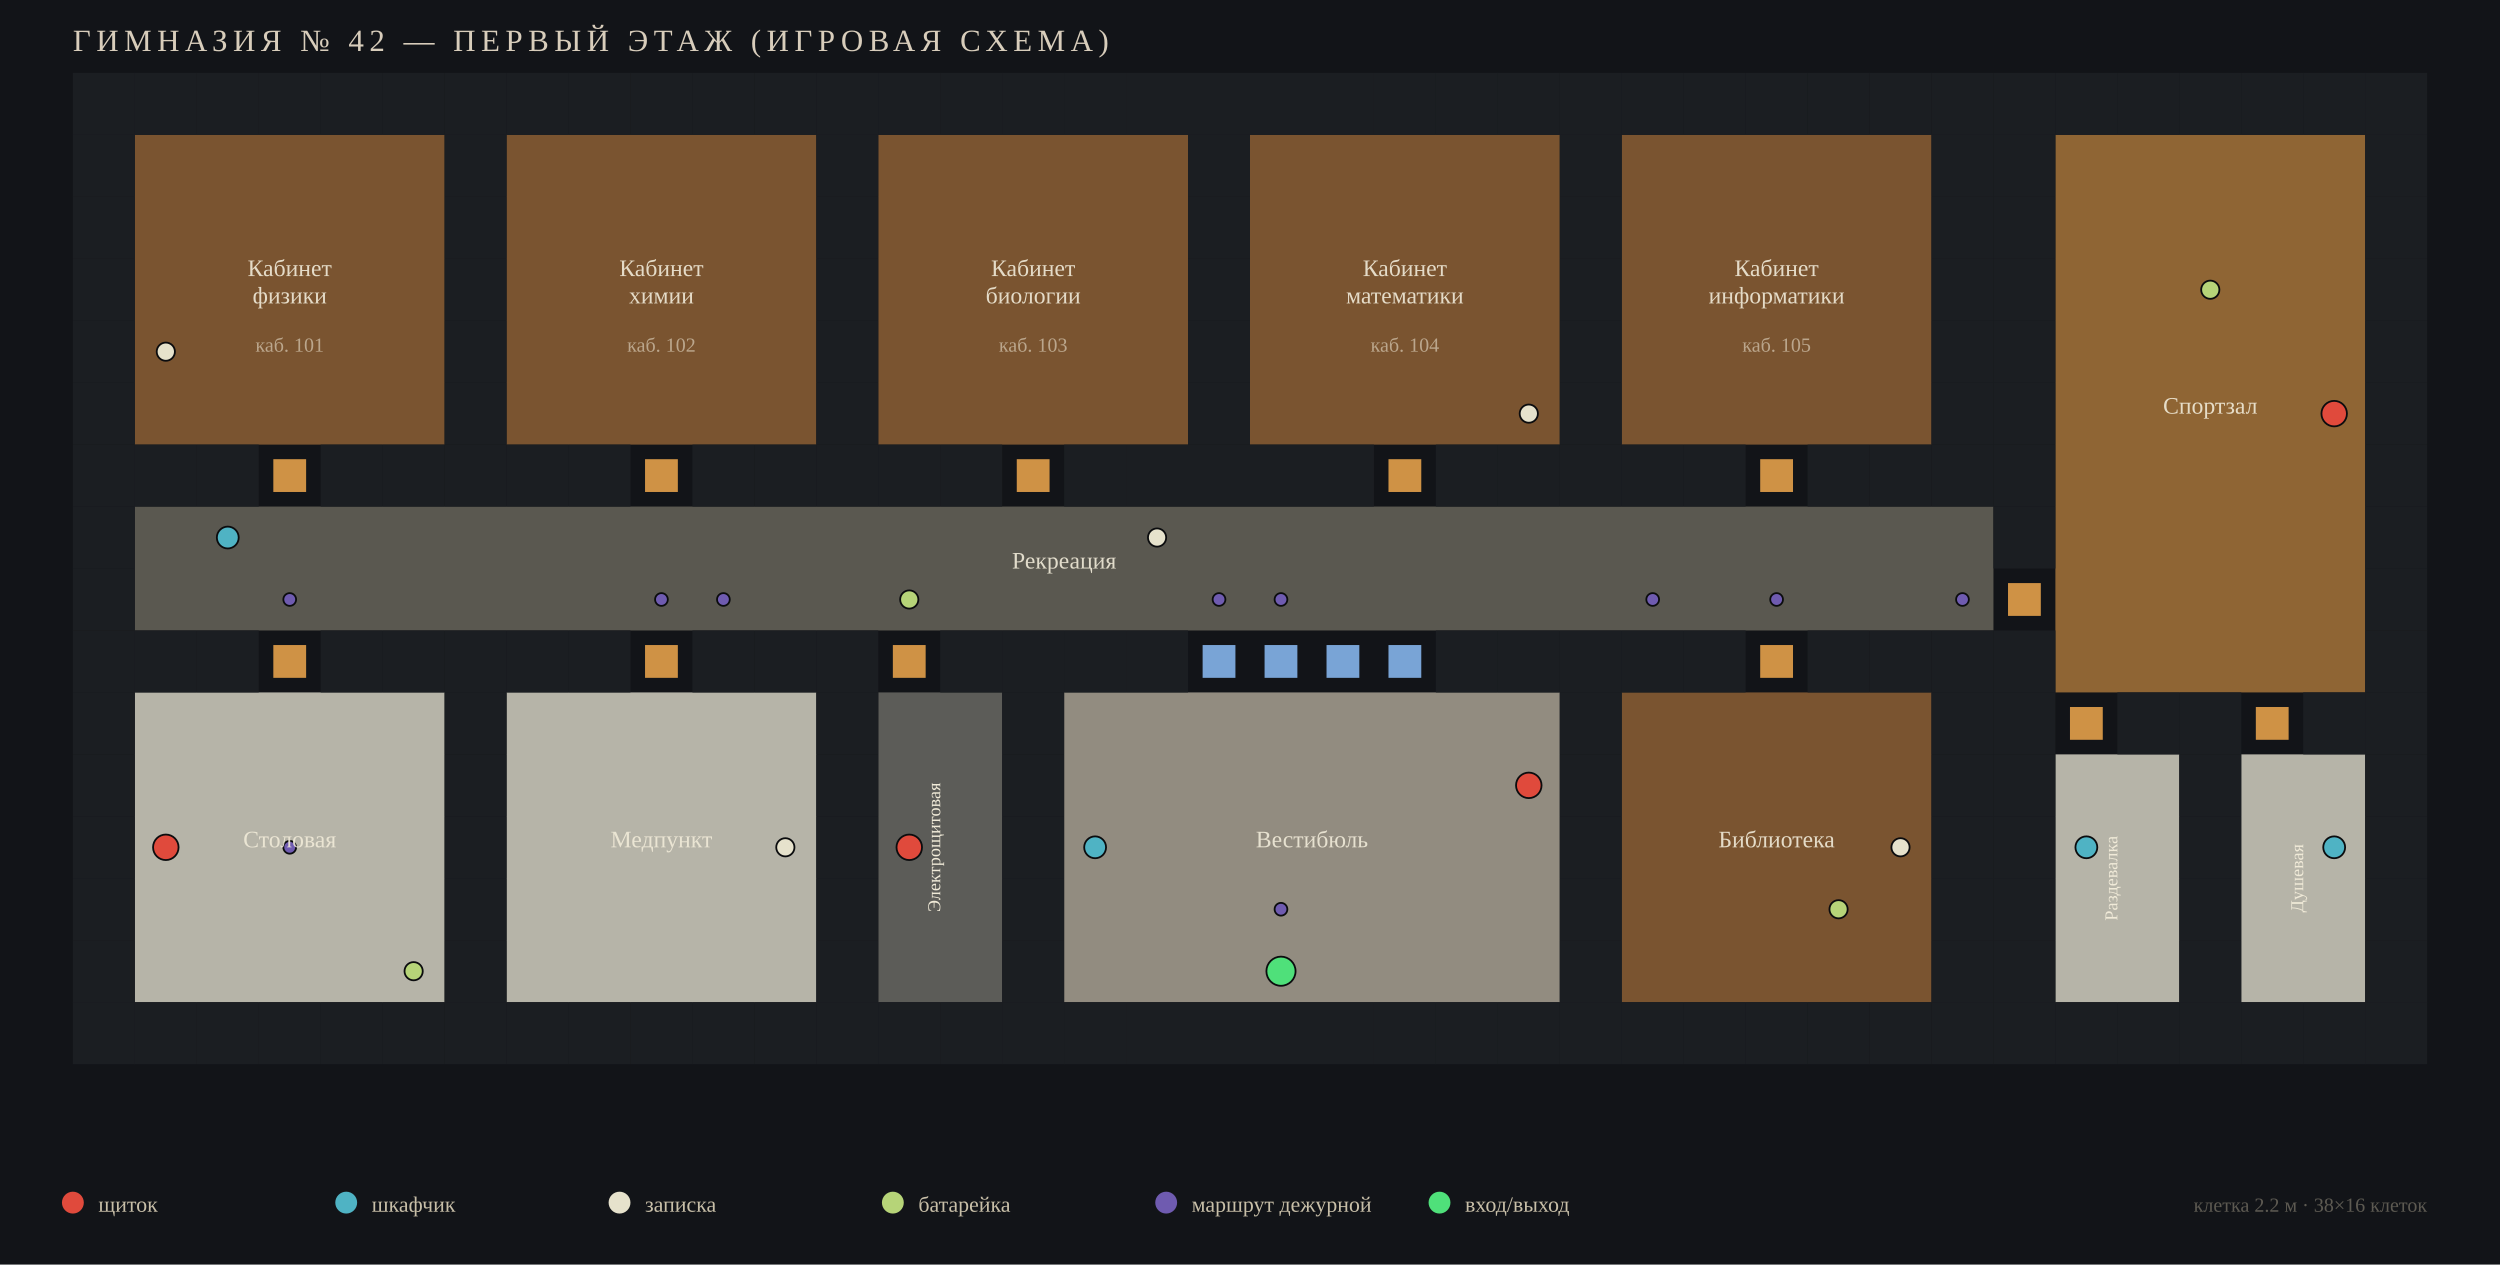
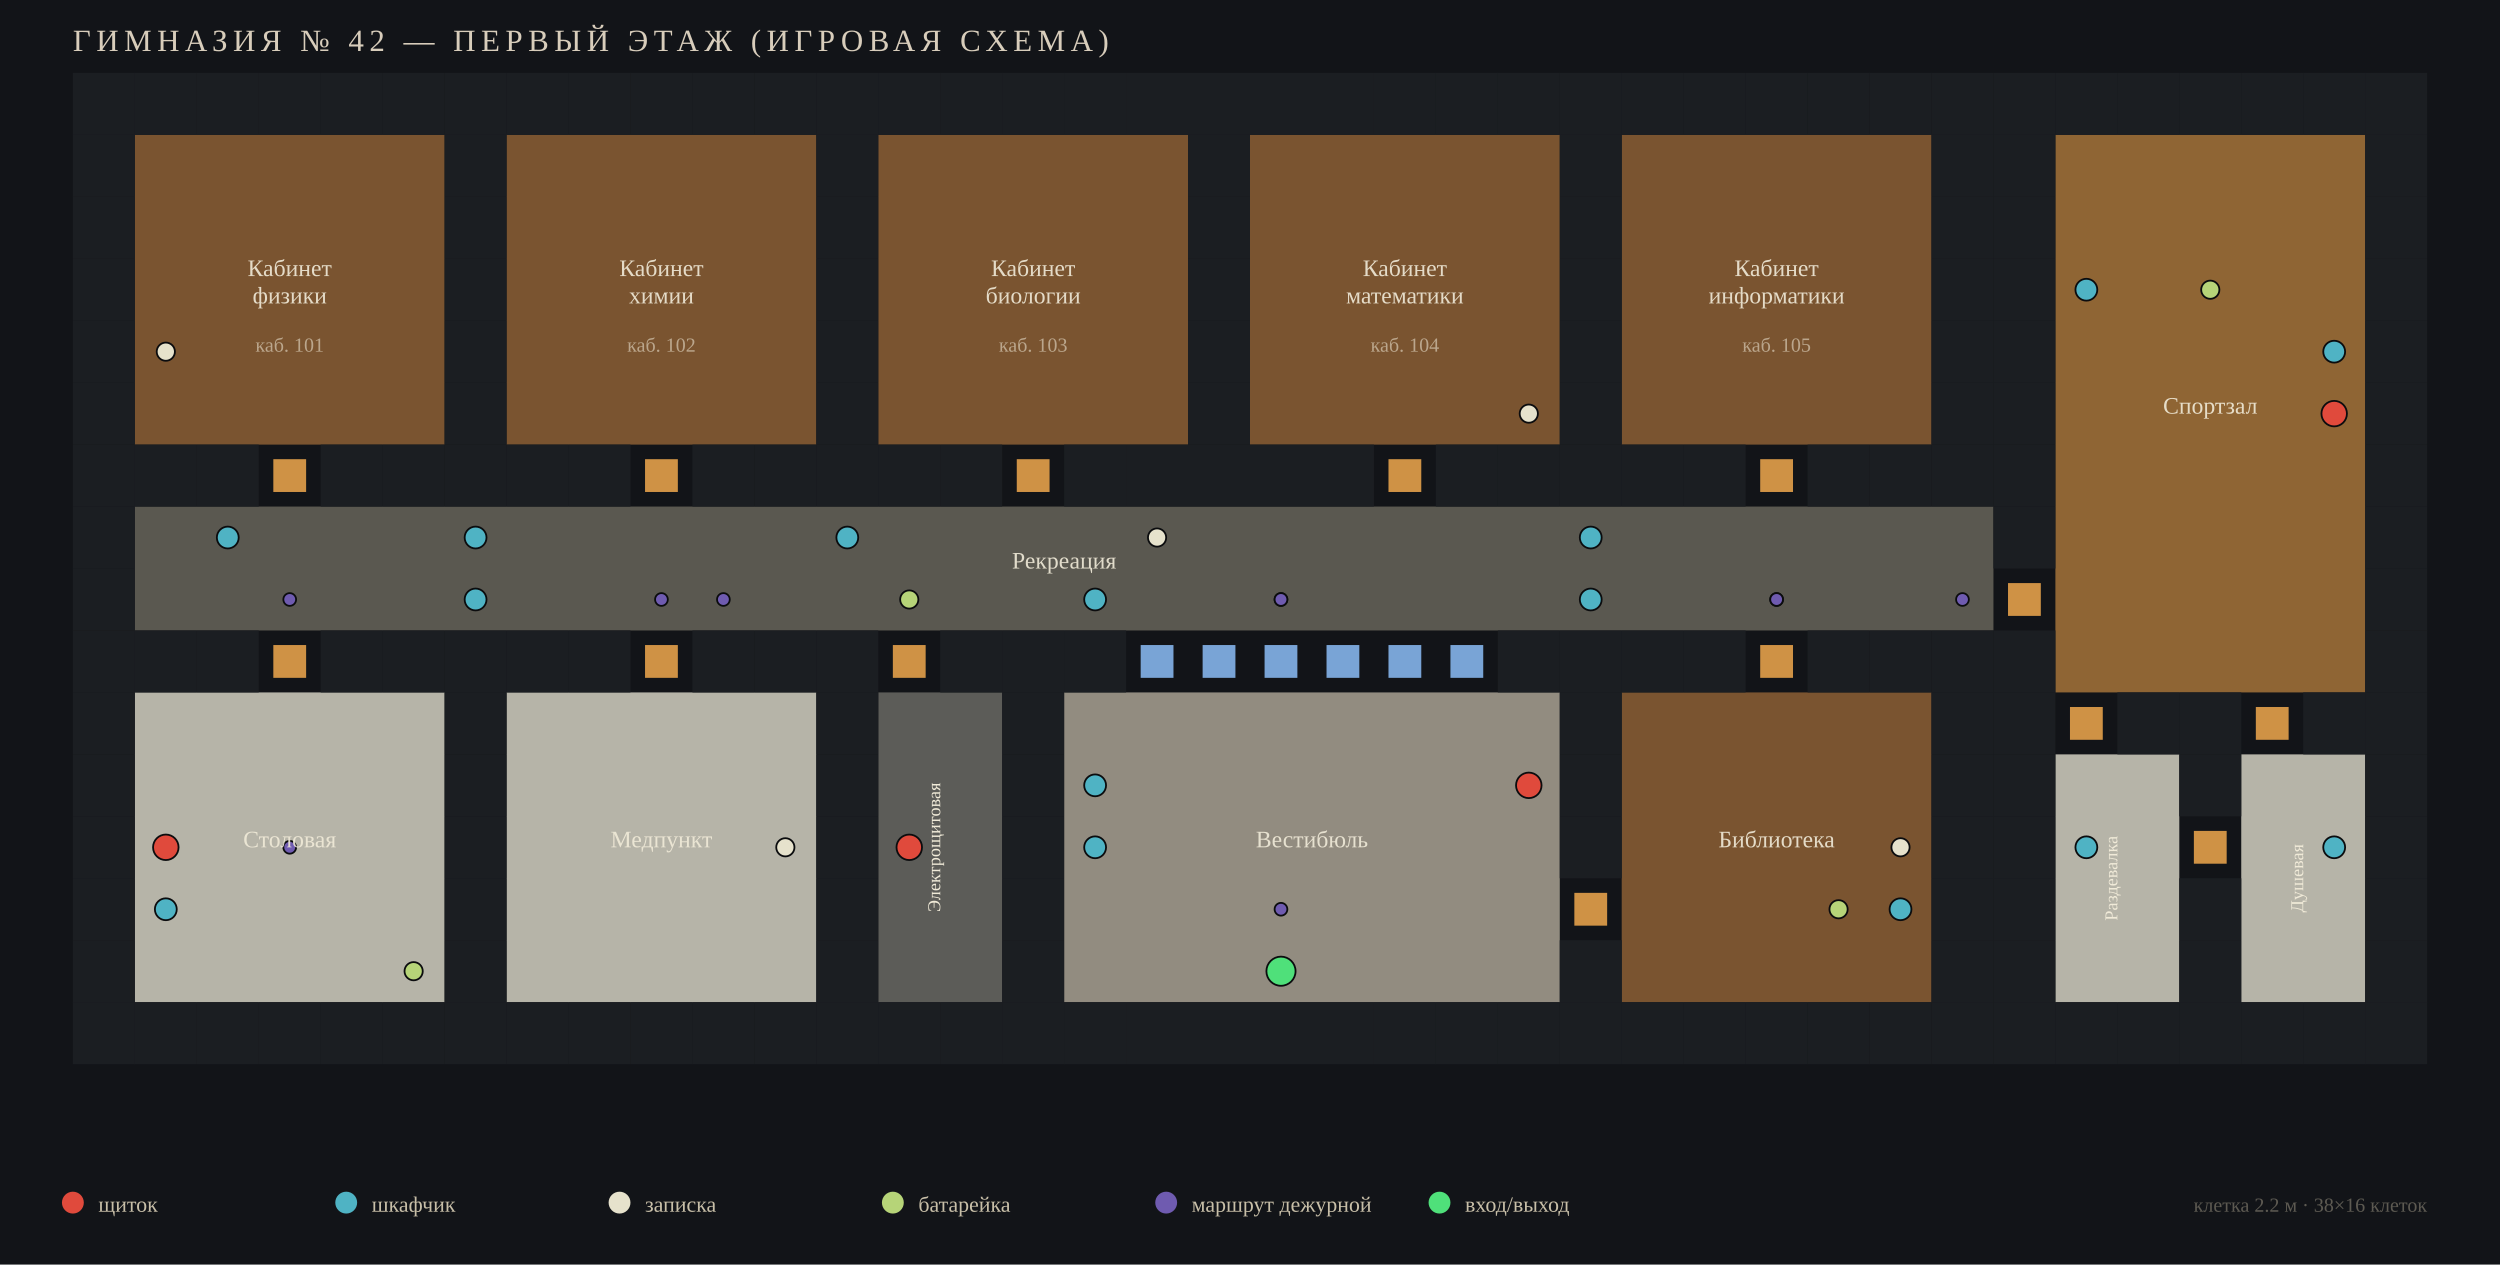
<svg xmlns="http://www.w3.org/2000/svg" width="1372" height="694" viewBox="0 0 1372 694" font-family="Georgia, 'Times New Roman', serif">
  <rect width="1372" height="694" fill="#121418" />
  <text x="40" y="28" fill="#d8cdbb" font-size="17" letter-spacing="3">ГИМНАЗИЯ № 42 — ПЕРВЫЙ ЭТАЖ (ИГРОВАЯ СХЕМА)</text>
  <rect x="74" y="278" width="1020" height="68" fill="#5a5850" />
  <rect x="584" y="380" width="272" height="170" fill="#928c80" />
  <rect x="74" y="74" width="170" height="170" fill="#7a5430" />
  <rect x="278" y="74" width="170" height="170" fill="#7a5430" />
  <rect x="482" y="74" width="170" height="170" fill="#7a5430" />
  <rect x="686" y="74" width="170" height="170" fill="#7a5430" />
  <rect x="890" y="74" width="170" height="170" fill="#7a5430" />
  <rect x="74" y="380" width="170" height="170" fill="#b6b4a8" />
  <rect x="278" y="380" width="170" height="170" fill="#b6b4a8" />
  <rect x="482" y="380" width="68" height="170" fill="#5c5c58" />
  <rect x="890" y="380" width="170" height="170" fill="#7a5430" />
  <rect x="1128" y="74" width="170" height="306" fill="#8f6534" />
  <rect x="1128" y="414" width="68" height="136" fill="#b6b4a8" />
  <rect x="1230" y="414" width="68" height="136" fill="#b6b4a8" />
  <rect x="40" y="40" width="34" height="34" fill="#1b1e22" />
  <rect x="74" y="40" width="34" height="34" fill="#1b1e22" />
  <rect x="108" y="40" width="34" height="34" fill="#1b1e22" />
  <rect x="142" y="40" width="34" height="34" fill="#1b1e22" />
  <rect x="176" y="40" width="34" height="34" fill="#1b1e22" />
  <rect x="210" y="40" width="34" height="34" fill="#1b1e22" />
  <rect x="244" y="40" width="34" height="34" fill="#1b1e22" />
  <rect x="278" y="40" width="34" height="34" fill="#1b1e22" />
  <rect x="312" y="40" width="34" height="34" fill="#1b1e22" />
  <rect x="346" y="40" width="34" height="34" fill="#1b1e22" />
  <rect x="380" y="40" width="34" height="34" fill="#1b1e22" />
  <rect x="414" y="40" width="34" height="34" fill="#1b1e22" />
  <rect x="448" y="40" width="34" height="34" fill="#1b1e22" />
  <rect x="482" y="40" width="34" height="34" fill="#1b1e22" />
  <rect x="516" y="40" width="34" height="34" fill="#1b1e22" />
  <rect x="550" y="40" width="34" height="34" fill="#1b1e22" />
  <rect x="584" y="40" width="34" height="34" fill="#1b1e22" />
  <rect x="618" y="40" width="34" height="34" fill="#1b1e22" />
  <rect x="652" y="40" width="34" height="34" fill="#1b1e22" />
  <rect x="686" y="40" width="34" height="34" fill="#1b1e22" />
  <rect x="720" y="40" width="34" height="34" fill="#1b1e22" />
  <rect x="754" y="40" width="34" height="34" fill="#1b1e22" />
  <rect x="788" y="40" width="34" height="34" fill="#1b1e22" />
  <rect x="822" y="40" width="34" height="34" fill="#1b1e22" />
  <rect x="856" y="40" width="34" height="34" fill="#1b1e22" />
  <rect x="890" y="40" width="34" height="34" fill="#1b1e22" />
  <rect x="924" y="40" width="34" height="34" fill="#1b1e22" />
  <rect x="958" y="40" width="34" height="34" fill="#1b1e22" />
  <rect x="992" y="40" width="34" height="34" fill="#1b1e22" />
  <rect x="1026" y="40" width="34" height="34" fill="#1b1e22" />
  <rect x="1060" y="40" width="34" height="34" fill="#1b1e22" />
  <rect x="1094" y="40" width="34" height="34" fill="#1b1e22" />
  <rect x="1128" y="40" width="34" height="34" fill="#1b1e22" />
  <rect x="1162" y="40" width="34" height="34" fill="#1b1e22" />
  <rect x="1196" y="40" width="34" height="34" fill="#1b1e22" />
  <rect x="1230" y="40" width="34" height="34" fill="#1b1e22" />
  <rect x="1264" y="40" width="34" height="34" fill="#1b1e22" />
  <rect x="1298" y="40" width="34" height="34" fill="#1b1e22" />
  <rect x="40" y="74" width="34" height="34" fill="#1b1e22" />
  <rect x="244" y="74" width="34" height="34" fill="#1b1e22" />
  <rect x="448" y="74" width="34" height="34" fill="#1b1e22" />
  <rect x="652" y="74" width="34" height="34" fill="#1b1e22" />
  <rect x="856" y="74" width="34" height="34" fill="#1b1e22" />
  <rect x="1060" y="74" width="34" height="34" fill="#1b1e22" />
  <rect x="1094" y="74" width="34" height="34" fill="#1b1e22" />
  <rect x="1298" y="74" width="34" height="34" fill="#1b1e22" />
  <rect x="40" y="108" width="34" height="34" fill="#1b1e22" />
  <rect x="244" y="108" width="34" height="34" fill="#1b1e22" />
  <rect x="448" y="108" width="34" height="34" fill="#1b1e22" />
  <rect x="652" y="108" width="34" height="34" fill="#1b1e22" />
  <rect x="856" y="108" width="34" height="34" fill="#1b1e22" />
  <rect x="1060" y="108" width="34" height="34" fill="#1b1e22" />
  <rect x="1094" y="108" width="34" height="34" fill="#1b1e22" />
  <rect x="1298" y="108" width="34" height="34" fill="#1b1e22" />
  <rect x="40" y="142" width="34" height="34" fill="#1b1e22" />
  <rect x="244" y="142" width="34" height="34" fill="#1b1e22" />
  <rect x="448" y="142" width="34" height="34" fill="#1b1e22" />
  <rect x="652" y="142" width="34" height="34" fill="#1b1e22" />
  <rect x="856" y="142" width="34" height="34" fill="#1b1e22" />
  <rect x="1060" y="142" width="34" height="34" fill="#1b1e22" />
  <rect x="1094" y="142" width="34" height="34" fill="#1b1e22" />
  <rect x="1298" y="142" width="34" height="34" fill="#1b1e22" />
  <rect x="40" y="176" width="34" height="34" fill="#1b1e22" />
  <rect x="244" y="176" width="34" height="34" fill="#1b1e22" />
  <rect x="448" y="176" width="34" height="34" fill="#1b1e22" />
  <rect x="652" y="176" width="34" height="34" fill="#1b1e22" />
  <rect x="856" y="176" width="34" height="34" fill="#1b1e22" />
  <rect x="1060" y="176" width="34" height="34" fill="#1b1e22" />
  <rect x="1094" y="176" width="34" height="34" fill="#1b1e22" />
  <rect x="1298" y="176" width="34" height="34" fill="#1b1e22" />
  <rect x="40" y="210" width="34" height="34" fill="#1b1e22" />
  <rect x="244" y="210" width="34" height="34" fill="#1b1e22" />
  <rect x="448" y="210" width="34" height="34" fill="#1b1e22" />
  <rect x="652" y="210" width="34" height="34" fill="#1b1e22" />
  <rect x="856" y="210" width="34" height="34" fill="#1b1e22" />
  <rect x="1060" y="210" width="34" height="34" fill="#1b1e22" />
  <rect x="1094" y="210" width="34" height="34" fill="#1b1e22" />
  <rect x="1298" y="210" width="34" height="34" fill="#1b1e22" />
  <rect x="40" y="244" width="34" height="34" fill="#1b1e22" />
  <rect x="74" y="244" width="34" height="34" fill="#1b1e22" />
  <rect x="108" y="244" width="34" height="34" fill="#1b1e22" />
  <rect x="176" y="244" width="34" height="34" fill="#1b1e22" />
  <rect x="210" y="244" width="34" height="34" fill="#1b1e22" />
  <rect x="244" y="244" width="34" height="34" fill="#1b1e22" />
  <rect x="278" y="244" width="34" height="34" fill="#1b1e22" />
  <rect x="312" y="244" width="34" height="34" fill="#1b1e22" />
  <rect x="380" y="244" width="34" height="34" fill="#1b1e22" />
  <rect x="414" y="244" width="34" height="34" fill="#1b1e22" />
  <rect x="448" y="244" width="34" height="34" fill="#1b1e22" />
  <rect x="482" y="244" width="34" height="34" fill="#1b1e22" />
  <rect x="516" y="244" width="34" height="34" fill="#1b1e22" />
  <rect x="584" y="244" width="34" height="34" fill="#1b1e22" />
  <rect x="618" y="244" width="34" height="34" fill="#1b1e22" />
  <rect x="652" y="244" width="34" height="34" fill="#1b1e22" />
  <rect x="686" y="244" width="34" height="34" fill="#1b1e22" />
  <rect x="720" y="244" width="34" height="34" fill="#1b1e22" />
  <rect x="788" y="244" width="34" height="34" fill="#1b1e22" />
  <rect x="822" y="244" width="34" height="34" fill="#1b1e22" />
  <rect x="856" y="244" width="34" height="34" fill="#1b1e22" />
  <rect x="890" y="244" width="34" height="34" fill="#1b1e22" />
  <rect x="924" y="244" width="34" height="34" fill="#1b1e22" />
  <rect x="992" y="244" width="34" height="34" fill="#1b1e22" />
  <rect x="1026" y="244" width="34" height="34" fill="#1b1e22" />
  <rect x="1060" y="244" width="34" height="34" fill="#1b1e22" />
  <rect x="1094" y="244" width="34" height="34" fill="#1b1e22" />
  <rect x="1298" y="244" width="34" height="34" fill="#1b1e22" />
  <rect x="40" y="278" width="34" height="34" fill="#1b1e22" />
  <rect x="1094" y="278" width="34" height="34" fill="#1b1e22" />
  <rect x="1298" y="278" width="34" height="34" fill="#1b1e22" />
  <rect x="40" y="312" width="34" height="34" fill="#1b1e22" />
  <rect x="1298" y="312" width="34" height="34" fill="#1b1e22" />
  <rect x="40" y="346" width="34" height="34" fill="#1b1e22" />
  <rect x="74" y="346" width="34" height="34" fill="#1b1e22" />
  <rect x="108" y="346" width="34" height="34" fill="#1b1e22" />
  <rect x="176" y="346" width="34" height="34" fill="#1b1e22" />
  <rect x="210" y="346" width="34" height="34" fill="#1b1e22" />
  <rect x="244" y="346" width="34" height="34" fill="#1b1e22" />
  <rect x="278" y="346" width="34" height="34" fill="#1b1e22" />
  <rect x="312" y="346" width="34" height="34" fill="#1b1e22" />
  <rect x="380" y="346" width="34" height="34" fill="#1b1e22" />
  <rect x="414" y="346" width="34" height="34" fill="#1b1e22" />
  <rect x="448" y="346" width="34" height="34" fill="#1b1e22" />
  <rect x="516" y="346" width="34" height="34" fill="#1b1e22" />
  <rect x="550" y="346" width="34" height="34" fill="#1b1e22" />
  <rect x="584" y="346" width="34" height="34" fill="#1b1e22" />
-   <rect x="618" y="346" width="34" height="34" fill="#1b1e22" />
-   <rect x="788" y="346" width="34" height="34" fill="#1b1e22" />
  <rect x="822" y="346" width="34" height="34" fill="#1b1e22" />
  <rect x="856" y="346" width="34" height="34" fill="#1b1e22" />
  <rect x="890" y="346" width="34" height="34" fill="#1b1e22" />
  <rect x="924" y="346" width="34" height="34" fill="#1b1e22" />
  <rect x="992" y="346" width="34" height="34" fill="#1b1e22" />
  <rect x="1026" y="346" width="34" height="34" fill="#1b1e22" />
  <rect x="1060" y="346" width="34" height="34" fill="#1b1e22" />
  <rect x="1094" y="346" width="34" height="34" fill="#1b1e22" />
  <rect x="1298" y="346" width="34" height="34" fill="#1b1e22" />
  <rect x="40" y="380" width="34" height="34" fill="#1b1e22" />
  <rect x="244" y="380" width="34" height="34" fill="#1b1e22" />
  <rect x="448" y="380" width="34" height="34" fill="#1b1e22" />
  <rect x="550" y="380" width="34" height="34" fill="#1b1e22" />
  <rect x="856" y="380" width="34" height="34" fill="#1b1e22" />
  <rect x="1060" y="380" width="34" height="34" fill="#1b1e22" />
  <rect x="1094" y="380" width="34" height="34" fill="#1b1e22" />
  <rect x="1162" y="380" width="34" height="34" fill="#1b1e22" />
  <rect x="1196" y="380" width="34" height="34" fill="#1b1e22" />
  <rect x="1264" y="380" width="34" height="34" fill="#1b1e22" />
  <rect x="1298" y="380" width="34" height="34" fill="#1b1e22" />
  <rect x="40" y="414" width="34" height="34" fill="#1b1e22" />
  <rect x="244" y="414" width="34" height="34" fill="#1b1e22" />
  <rect x="448" y="414" width="34" height="34" fill="#1b1e22" />
  <rect x="550" y="414" width="34" height="34" fill="#1b1e22" />
  <rect x="856" y="414" width="34" height="34" fill="#1b1e22" />
  <rect x="1060" y="414" width="34" height="34" fill="#1b1e22" />
  <rect x="1094" y="414" width="34" height="34" fill="#1b1e22" />
  <rect x="1196" y="414" width="34" height="34" fill="#1b1e22" />
  <rect x="1298" y="414" width="34" height="34" fill="#1b1e22" />
  <rect x="40" y="448" width="34" height="34" fill="#1b1e22" />
  <rect x="244" y="448" width="34" height="34" fill="#1b1e22" />
  <rect x="448" y="448" width="34" height="34" fill="#1b1e22" />
  <rect x="550" y="448" width="34" height="34" fill="#1b1e22" />
  <rect x="856" y="448" width="34" height="34" fill="#1b1e22" />
  <rect x="1060" y="448" width="34" height="34" fill="#1b1e22" />
  <rect x="1094" y="448" width="34" height="34" fill="#1b1e22" />
-   <rect x="1196" y="448" width="34" height="34" fill="#1b1e22" />
  <rect x="1298" y="448" width="34" height="34" fill="#1b1e22" />
  <rect x="40" y="482" width="34" height="34" fill="#1b1e22" />
  <rect x="244" y="482" width="34" height="34" fill="#1b1e22" />
  <rect x="448" y="482" width="34" height="34" fill="#1b1e22" />
  <rect x="550" y="482" width="34" height="34" fill="#1b1e22" />
-   <rect x="856" y="482" width="34" height="34" fill="#1b1e22" />
  <rect x="1060" y="482" width="34" height="34" fill="#1b1e22" />
  <rect x="1094" y="482" width="34" height="34" fill="#1b1e22" />
  <rect x="1196" y="482" width="34" height="34" fill="#1b1e22" />
  <rect x="1298" y="482" width="34" height="34" fill="#1b1e22" />
  <rect x="40" y="516" width="34" height="34" fill="#1b1e22" />
  <rect x="244" y="516" width="34" height="34" fill="#1b1e22" />
  <rect x="448" y="516" width="34" height="34" fill="#1b1e22" />
  <rect x="550" y="516" width="34" height="34" fill="#1b1e22" />
  <rect x="856" y="516" width="34" height="34" fill="#1b1e22" />
  <rect x="1060" y="516" width="34" height="34" fill="#1b1e22" />
  <rect x="1094" y="516" width="34" height="34" fill="#1b1e22" />
  <rect x="1196" y="516" width="34" height="34" fill="#1b1e22" />
  <rect x="1298" y="516" width="34" height="34" fill="#1b1e22" />
  <rect x="40" y="550" width="34" height="34" fill="#1b1e22" />
  <rect x="74" y="550" width="34" height="34" fill="#1b1e22" />
  <rect x="108" y="550" width="34" height="34" fill="#1b1e22" />
  <rect x="142" y="550" width="34" height="34" fill="#1b1e22" />
  <rect x="176" y="550" width="34" height="34" fill="#1b1e22" />
  <rect x="210" y="550" width="34" height="34" fill="#1b1e22" />
  <rect x="244" y="550" width="34" height="34" fill="#1b1e22" />
  <rect x="278" y="550" width="34" height="34" fill="#1b1e22" />
  <rect x="312" y="550" width="34" height="34" fill="#1b1e22" />
  <rect x="346" y="550" width="34" height="34" fill="#1b1e22" />
  <rect x="380" y="550" width="34" height="34" fill="#1b1e22" />
  <rect x="414" y="550" width="34" height="34" fill="#1b1e22" />
  <rect x="448" y="550" width="34" height="34" fill="#1b1e22" />
  <rect x="482" y="550" width="34" height="34" fill="#1b1e22" />
  <rect x="516" y="550" width="34" height="34" fill="#1b1e22" />
  <rect x="550" y="550" width="34" height="34" fill="#1b1e22" />
  <rect x="584" y="550" width="34" height="34" fill="#1b1e22" />
  <rect x="618" y="550" width="34" height="34" fill="#1b1e22" />
  <rect x="652" y="550" width="34" height="34" fill="#1b1e22" />
  <rect x="686" y="550" width="34" height="34" fill="#1b1e22" />
  <rect x="720" y="550" width="34" height="34" fill="#1b1e22" />
  <rect x="754" y="550" width="34" height="34" fill="#1b1e22" />
  <rect x="788" y="550" width="34" height="34" fill="#1b1e22" />
  <rect x="822" y="550" width="34" height="34" fill="#1b1e22" />
  <rect x="856" y="550" width="34" height="34" fill="#1b1e22" />
  <rect x="890" y="550" width="34" height="34" fill="#1b1e22" />
  <rect x="924" y="550" width="34" height="34" fill="#1b1e22" />
  <rect x="958" y="550" width="34" height="34" fill="#1b1e22" />
  <rect x="992" y="550" width="34" height="34" fill="#1b1e22" />
  <rect x="1026" y="550" width="34" height="34" fill="#1b1e22" />
  <rect x="1060" y="550" width="34" height="34" fill="#1b1e22" />
  <rect x="1094" y="550" width="34" height="34" fill="#1b1e22" />
  <rect x="1128" y="550" width="34" height="34" fill="#1b1e22" />
  <rect x="1162" y="550" width="34" height="34" fill="#1b1e22" />
  <rect x="1196" y="550" width="34" height="34" fill="#1b1e22" />
  <rect x="1230" y="550" width="34" height="34" fill="#1b1e22" />
  <rect x="1264" y="550" width="34" height="34" fill="#1b1e22" />
  <rect x="1298" y="550" width="34" height="34" fill="#1b1e22" />
  <rect x="150" y="252" width="18" height="18" fill="#cf9245" />
  <rect x="354" y="252" width="18" height="18" fill="#cf9245" />
  <rect x="558" y="252" width="18" height="18" fill="#cf9245" />
  <rect x="762" y="252" width="18" height="18" fill="#cf9245" />
  <rect x="966" y="252" width="18" height="18" fill="#cf9245" />
  <rect x="150" y="354" width="18" height="18" fill="#cf9245" />
  <rect x="354" y="354" width="18" height="18" fill="#cf9245" />
  <rect x="490" y="354" width="18" height="18" fill="#cf9245" />
  <rect x="966" y="354" width="18" height="18" fill="#cf9245" />
  <rect x="1102" y="320" width="18" height="18" fill="#cf9245" />
+   <rect x="864" y="490" width="18" height="18" fill="#cf9245" />
+   <rect x="1204" y="456" width="18" height="18" fill="#cf9245" />
  <rect x="1136" y="388" width="18" height="18" fill="#cf9245" />
  <rect x="1238" y="388" width="18" height="18" fill="#cf9245" />
+   <rect x="626" y="354" width="18" height="18" fill="#79a4d6" />
  <rect x="660" y="354" width="18" height="18" fill="#79a4d6" />
  <rect x="694" y="354" width="18" height="18" fill="#79a4d6" />
  <rect x="728" y="354" width="18" height="18" fill="#79a4d6" />
  <rect x="762" y="354" width="18" height="18" fill="#79a4d6" />
-   <circle cx="907" cy="329" r="3.5" fill="#6f5bb0" stroke="#0b0c0e" stroke-width="1" />
-   <circle cx="669" cy="329" r="3.5" fill="#6f5bb0" stroke="#0b0c0e" stroke-width="1" />
-   <circle cx="397" cy="329" r="3.5" fill="#6f5bb0" stroke="#0b0c0e" stroke-width="1" />
+   <rect x="796" y="354" width="18" height="18" fill="#79a4d6" />
  <circle cx="159" cy="329" r="3.5" fill="#6f5bb0" stroke="#0b0c0e" stroke-width="1" />
  <circle cx="159" cy="465" r="3.5" fill="#6f5bb0" stroke="#0b0c0e" stroke-width="1" />
-   <circle cx="363" cy="329" r="3.5" fill="#6f5bb0" stroke="#0b0c0e" stroke-width="1" />
+   <circle cx="397" cy="329" r="3.5" fill="#6f5bb0" stroke="#0b0c0e" stroke-width="1" />
  <circle cx="703" cy="329" r="3.5" fill="#6f5bb0" stroke="#0b0c0e" stroke-width="1" />
  <circle cx="703" cy="499" r="3.5" fill="#6f5bb0" stroke="#0b0c0e" stroke-width="1" />
  <circle cx="975" cy="329" r="3.5" fill="#6f5bb0" stroke="#0b0c0e" stroke-width="1" />
  <circle cx="1077" cy="329" r="3.5" fill="#6f5bb0" stroke="#0b0c0e" stroke-width="1" />
+   <circle cx="975" cy="329" r="3.5" fill="#6f5bb0" stroke="#0b0c0e" stroke-width="1" />
+   <circle cx="703" cy="329" r="3.5" fill="#6f5bb0" stroke="#0b0c0e" stroke-width="1" />
+   <circle cx="363" cy="329" r="3.5" fill="#6f5bb0" stroke="#0b0c0e" stroke-width="1" />
  <circle cx="227" cy="533" r="5" fill="#b6d478" stroke="#0b0c0e" stroke-width="1" />
  <circle cx="1213" cy="159" r="5" fill="#b6d478" stroke="#0b0c0e" stroke-width="1" />
  <circle cx="1009" cy="499" r="5" fill="#b6d478" stroke="#0b0c0e" stroke-width="1" />
  <circle cx="499" cy="329" r="5" fill="#b6d478" stroke="#0b0c0e" stroke-width="1" />
  <circle cx="91" cy="193" r="5" fill="#e6e2cc" stroke="#0b0c0e" stroke-width="1" />
  <circle cx="635" cy="295" r="5" fill="#e6e2cc" stroke="#0b0c0e" stroke-width="1" />
  <circle cx="839" cy="227" r="5" fill="#e6e2cc" stroke="#0b0c0e" stroke-width="1" />
  <circle cx="431" cy="465" r="5" fill="#e6e2cc" stroke="#0b0c0e" stroke-width="1" />
  <circle cx="1043" cy="465" r="5" fill="#e6e2cc" stroke="#0b0c0e" stroke-width="1" />
  <circle cx="601" cy="465" r="6" fill="#4fb3c4" stroke="#0b0c0e" stroke-width="1" />
  <circle cx="125" cy="295" r="6" fill="#4fb3c4" stroke="#0b0c0e" stroke-width="1" />
  <circle cx="1145" cy="465" r="6" fill="#4fb3c4" stroke="#0b0c0e" stroke-width="1" />
  <circle cx="1281" cy="465" r="6" fill="#4fb3c4" stroke="#0b0c0e" stroke-width="1" />
+   <circle cx="261" cy="295" r="6" fill="#4fb3c4" stroke="#0b0c0e" stroke-width="1" />
+   <circle cx="465" cy="295" r="6" fill="#4fb3c4" stroke="#0b0c0e" stroke-width="1" />
+   <circle cx="873" cy="295" r="6" fill="#4fb3c4" stroke="#0b0c0e" stroke-width="1" />
+   <circle cx="261" cy="329" r="6" fill="#4fb3c4" stroke="#0b0c0e" stroke-width="1" />
+   <circle cx="601" cy="329" r="6" fill="#4fb3c4" stroke="#0b0c0e" stroke-width="1" />
+   <circle cx="873" cy="329" r="6" fill="#4fb3c4" stroke="#0b0c0e" stroke-width="1" />
+   <circle cx="1281" cy="193" r="6" fill="#4fb3c4" stroke="#0b0c0e" stroke-width="1" />
+   <circle cx="1145" cy="159" r="6" fill="#4fb3c4" stroke="#0b0c0e" stroke-width="1" />
+   <circle cx="601" cy="431" r="6" fill="#4fb3c4" stroke="#0b0c0e" stroke-width="1" />
+   <circle cx="91" cy="499" r="6" fill="#4fb3c4" stroke="#0b0c0e" stroke-width="1" />
+   <circle cx="1043" cy="499" r="6" fill="#4fb3c4" stroke="#0b0c0e" stroke-width="1" />
  <circle cx="499" cy="465" r="7" fill="#e04a3c" stroke="#0b0c0e" stroke-width="1" />
  <circle cx="1281" cy="227" r="7" fill="#e04a3c" stroke="#0b0c0e" stroke-width="1" />
  <circle cx="91" cy="465" r="7" fill="#e04a3c" stroke="#0b0c0e" stroke-width="1" />
  <circle cx="839" cy="431" r="7" fill="#e04a3c" stroke="#0b0c0e" stroke-width="1" />
  <circle cx="703" cy="533" r="8" fill="#4fe07a" stroke="#0b0c0e" stroke-width="1" />
  <text x="584" y="312" fill="#f0ead8" font-size="13" text-anchor="middle" opacity="0.9">Рекреация</text>
  <text x="720" y="465" fill="#f0ead8" font-size="13" text-anchor="middle" opacity="0.9">Вестибюль</text>
  <text x="159" y="151.5" fill="#f0ead8" font-size="13" text-anchor="middle" opacity="0.9">Кабинет</text>
  <text x="159" y="166.5" fill="#f0ead8" font-size="13" text-anchor="middle" opacity="0.9">физики</text>
  <text x="159" y="193" fill="#f0ead8" font-size="11" text-anchor="middle" opacity="0.55">каб. 101</text>
  <text x="363" y="151.5" fill="#f0ead8" font-size="13" text-anchor="middle" opacity="0.9">Кабинет</text>
  <text x="363" y="166.5" fill="#f0ead8" font-size="13" text-anchor="middle" opacity="0.9">химии</text>
  <text x="363" y="193" fill="#f0ead8" font-size="11" text-anchor="middle" opacity="0.55">каб. 102</text>
  <text x="567" y="151.5" fill="#f0ead8" font-size="13" text-anchor="middle" opacity="0.9">Кабинет</text>
  <text x="567" y="166.5" fill="#f0ead8" font-size="13" text-anchor="middle" opacity="0.9">биологии</text>
  <text x="567" y="193" fill="#f0ead8" font-size="11" text-anchor="middle" opacity="0.55">каб. 103</text>
  <text x="771" y="151.5" fill="#f0ead8" font-size="13" text-anchor="middle" opacity="0.9">Кабинет</text>
  <text x="771" y="166.5" fill="#f0ead8" font-size="13" text-anchor="middle" opacity="0.9">математики</text>
  <text x="771" y="193" fill="#f0ead8" font-size="11" text-anchor="middle" opacity="0.55">каб. 104</text>
  <text x="975" y="151.5" fill="#f0ead8" font-size="13" text-anchor="middle" opacity="0.9">Кабинет</text>
  <text x="975" y="166.5" fill="#f0ead8" font-size="13" text-anchor="middle" opacity="0.9">информатики</text>
  <text x="975" y="193" fill="#f0ead8" font-size="11" text-anchor="middle" opacity="0.55">каб. 105</text>
  <text x="159" y="465" fill="#f0ead8" font-size="13" text-anchor="middle" opacity="0.9">Столовая</text>
  <text x="363" y="465" fill="#f0ead8" font-size="13" text-anchor="middle" opacity="0.9">Медпункт</text>
  <text x="516" y="465" fill="#f0ead8" font-size="10" text-anchor="middle" transform="rotate(-90 516 465)">Электрощитовая</text>
  <text x="975" y="465" fill="#f0ead8" font-size="13" text-anchor="middle" opacity="0.9">Библиотека</text>
  <text x="1213" y="227" fill="#f0ead8" font-size="13" text-anchor="middle" opacity="0.9">Спортзал</text>
  <text x="1162" y="482" fill="#f0ead8" font-size="10" text-anchor="middle" transform="rotate(-90 1162 482)">Раздевалка</text>
  <text x="1264" y="482" fill="#f0ead8" font-size="10" text-anchor="middle" transform="rotate(-90 1264 482)">Душевая</text>
  <circle cx="40" cy="660" r="6" fill="#e04a3c" />
  <text x="54" y="665" fill="#c8bfa8" font-size="12">щиток</text>
  <circle cx="190" cy="660" r="6" fill="#4fb3c4" />
  <text x="204" y="665" fill="#c8bfa8" font-size="12">шкафчик</text>
  <circle cx="340" cy="660" r="6" fill="#e6e2cc" />
  <text x="354" y="665" fill="#c8bfa8" font-size="12">записка</text>
  <circle cx="490" cy="660" r="6" fill="#b6d478" />
  <text x="504" y="665" fill="#c8bfa8" font-size="12">батарейка</text>
  <circle cx="640" cy="660" r="6" fill="#6f5bb0" />
  <text x="654" y="665" fill="#c8bfa8" font-size="12">маршрут дежурной</text>
  <circle cx="790" cy="660" r="6" fill="#4fe07a" />
  <text x="804" y="665" fill="#c8bfa8" font-size="12">вход/выход</text>
  <text x="1332" y="665" fill="#5d5a52" font-size="11" text-anchor="end">клетка 2.2 м · 38×16 клеток</text>
</svg>
